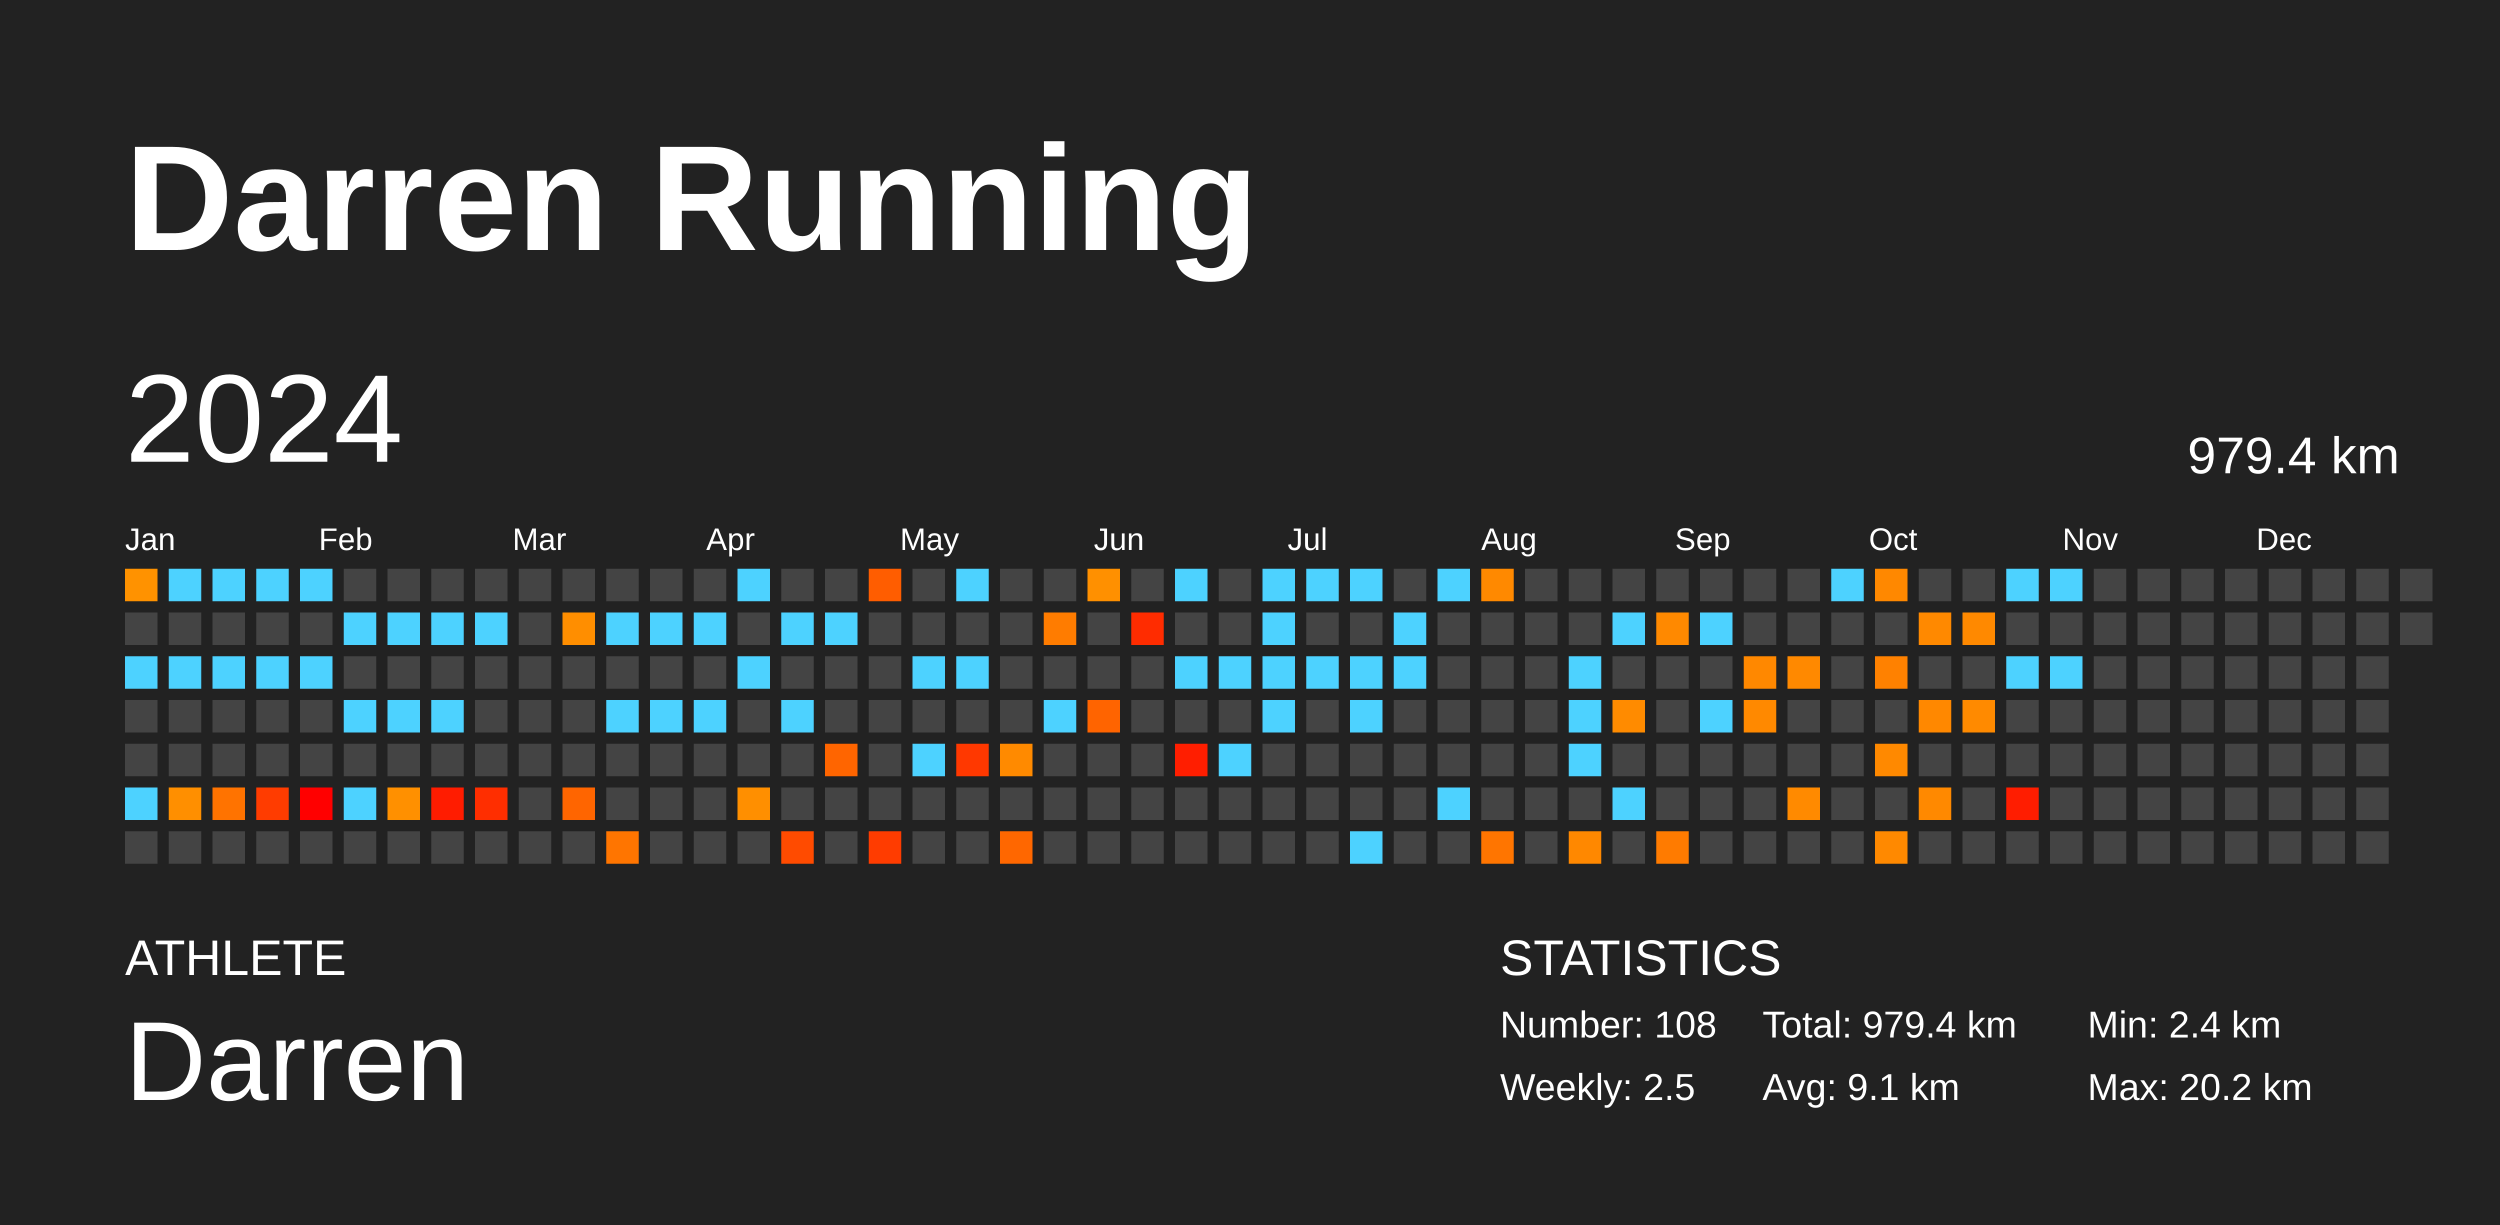
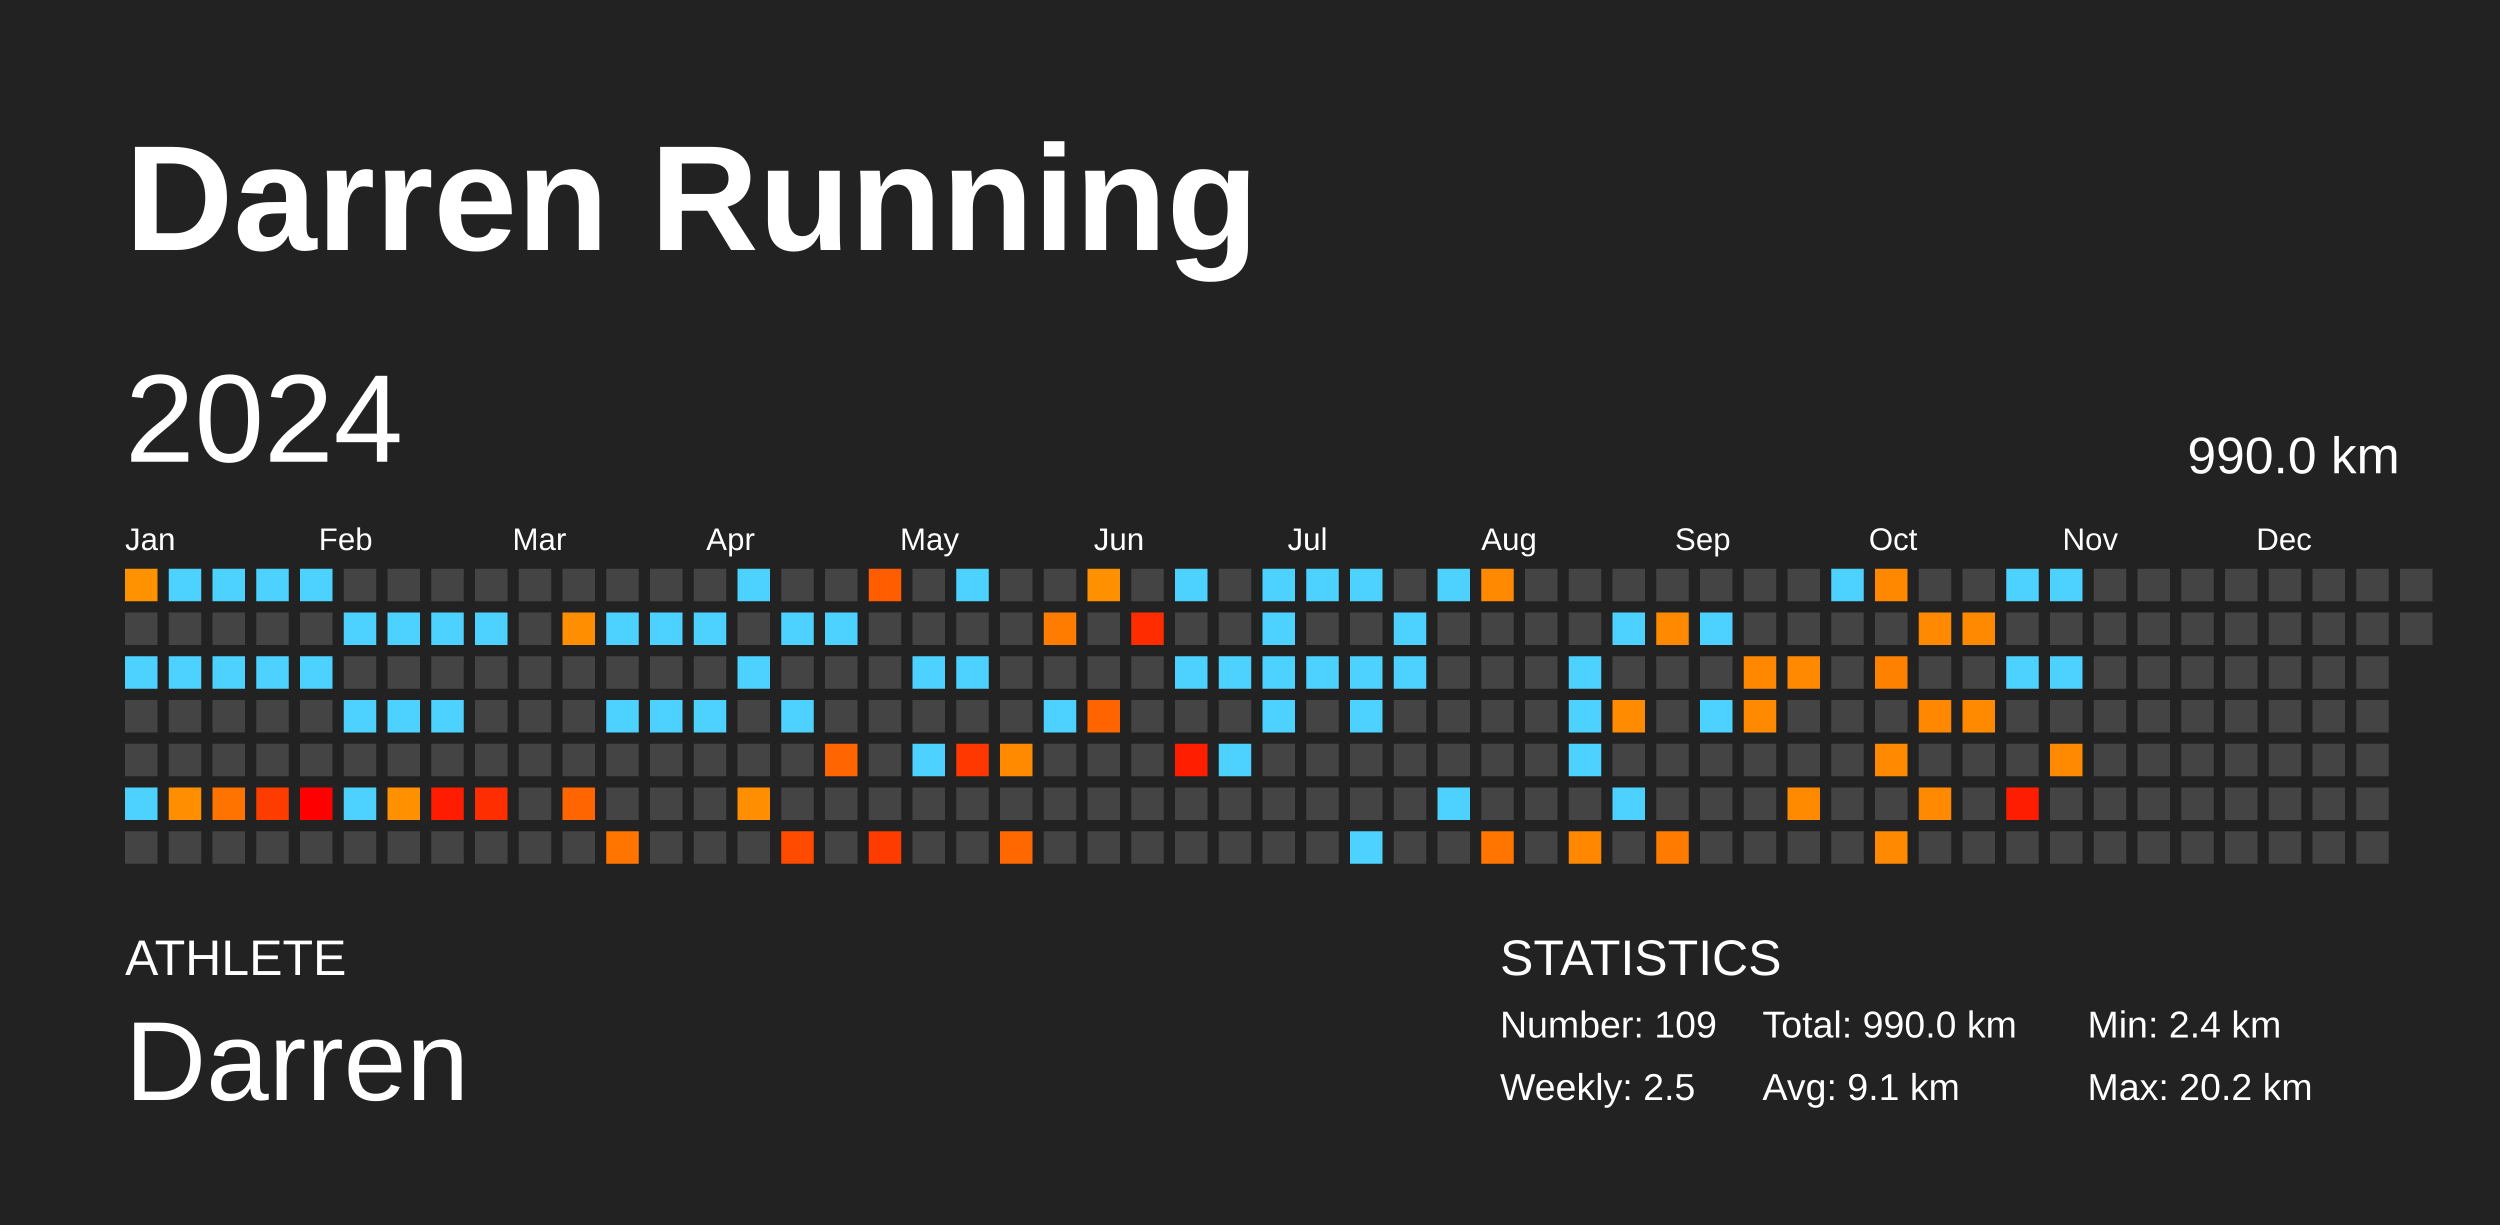
<svg xmlns="http://www.w3.org/2000/svg" baseProfile="full" height="98mm" version="1.1" viewBox="0,0,200,98" width="200mm">
  <defs />
  <rect fill="#222222" height="98" width="200" x="0" y="0" />
  <text fill="#FFFFFF" style="font-size:12px; font-family:Arial; font-weight:bold;" x="10" y="20">Darren Running</text>
  <text fill="#FFFFFF" style="font-size:4px; font-family:Arial" x="10" y="78">ATHLETE</text>
  <text fill="#FFFFFF" style="font-size:9px; font-family:Arial" x="10" y="88">Darren</text>
  <text fill="#FFFFFF" style="font-size:4px; font-family:Arial" x="120" y="78">STATISTICS</text>
-   <text fill="#FFFFFF" style="font-size:3px; font-family:Arial" x="120" y="83">Number: 108</text>
+   <text fill="#FFFFFF" style="font-size:3px; font-family:Arial" x="120" y="83">Number: 109</text>
  <text fill="#FFFFFF" style="font-size:3px; font-family:Arial" x="120" y="88">Weekly: 2.5</text>
-   <text fill="#FFFFFF" style="font-size:3px; font-family:Arial" x="141" y="83">Total: 979.4 km</text>
+   <text fill="#FFFFFF" style="font-size:3px; font-family:Arial" x="141" y="83">Total: 990.0 km</text>
  <text fill="#FFFFFF" style="font-size:3px; font-family:Arial" x="141" y="88">Avg: 9.1 km</text>
  <text fill="#FFFFFF" style="font-size:3px; font-family:Arial" x="167" y="83">Min: 2.4 km</text>
  <text fill="#FFFFFF" style="font-size:3px; font-family:Arial" x="167" y="88">Max: 20.2 km</text>
  <text dominant-baseline="hanging" fill="#FFFFFF" style="font-size:10.0px; font-family:Arial;" x="10" y="30">2024</text>
-   <text dominant-baseline="hanging" fill="#FFFFFF" style="font-size:4.125px; font-family:Arial;" x="175" y="35">979.4 km</text>
+   <text dominant-baseline="hanging" fill="#FFFFFF" style="font-size:4.125px; font-family:Arial;" x="175" y="35">990.0 km</text>
  <text fill="#FFFFFF" style="font-size:2.5px; font-family:Arial" x="10.0" y="44">Jan</text>
  <text fill="#FFFFFF" style="font-size:2.5px; font-family:Arial" x="25.5" y="44">Feb</text>
  <text fill="#FFFFFF" style="font-size:2.5px; font-family:Arial" x="41.0" y="44">Mar</text>
  <text fill="#FFFFFF" style="font-size:2.5px; font-family:Arial" x="56.5" y="44">Apr</text>
  <text fill="#FFFFFF" style="font-size:2.5px; font-family:Arial" x="72.0" y="44">May</text>
  <text fill="#FFFFFF" style="font-size:2.5px; font-family:Arial" x="87.5" y="44">Jun</text>
  <text fill="#FFFFFF" style="font-size:2.5px; font-family:Arial" x="103.0" y="44">Jul</text>
  <text fill="#FFFFFF" style="font-size:2.5px; font-family:Arial" x="118.5" y="44">Aug</text>
  <text fill="#FFFFFF" style="font-size:2.5px; font-family:Arial" x="134.0" y="44">Sep</text>
  <text fill="#FFFFFF" style="font-size:2.5px; font-family:Arial" x="149.5" y="44">Oct</text>
  <text fill="#FFFFFF" style="font-size:2.5px; font-family:Arial" x="165.0" y="44">Nov</text>
  <text fill="#FFFFFF" style="font-size:2.5px; font-family:Arial" x="180.5" y="44">Dec</text>
  <rect fill="#ff9200" height="2.6" width="2.6" x="10.0" y="45.5" />
  <rect fill="#444444" height="2.6" width="2.6" x="10.0" y="49.0" />
  <rect fill="#4dd2ff" height="2.6" width="2.6" x="10.0" y="52.5" />
  <rect fill="#444444" height="2.6" width="2.6" x="10.0" y="56.0" />
  <rect fill="#444444" height="2.6" width="2.6" x="10.0" y="59.5" />
  <rect fill="#4dd2ff" height="2.6" width="2.6" x="10.0" y="63.0" />
  <rect fill="#444444" height="2.6" width="2.6" x="10.0" y="66.5" />
  <rect fill="#4dd2ff" height="2.6" width="2.6" x="13.5" y="45.5" />
  <rect fill="#444444" height="2.6" width="2.6" x="13.5" y="49.0" />
  <rect fill="#4dd2ff" height="2.6" width="2.6" x="13.5" y="52.5" />
  <rect fill="#444444" height="2.6" width="2.6" x="13.5" y="56.0" />
  <rect fill="#444444" height="2.6" width="2.6" x="13.5" y="59.5" />
  <rect fill="#ff8f00" height="2.6" width="2.6" x="13.5" y="63.0" />
  <rect fill="#444444" height="2.6" width="2.6" x="13.5" y="66.5" />
  <rect fill="#4dd2ff" height="2.6" width="2.6" x="17.0" y="45.5" />
  <rect fill="#444444" height="2.6" width="2.6" x="17.0" y="49.0" />
  <rect fill="#4dd2ff" height="2.6" width="2.6" x="17.0" y="52.5" />
  <rect fill="#444444" height="2.6" width="2.6" x="17.0" y="56.0" />
  <rect fill="#444444" height="2.6" width="2.6" x="17.0" y="59.5" />
  <rect fill="#ff7300" height="2.6" width="2.6" x="17.0" y="63.0" />
  <rect fill="#444444" height="2.6" width="2.6" x="17.0" y="66.5" />
  <rect fill="#4dd2ff" height="2.6" width="2.6" x="20.5" y="45.5" />
  <rect fill="#444444" height="2.6" width="2.6" x="20.5" y="49.0" />
  <rect fill="#4dd2ff" height="2.6" width="2.6" x="20.5" y="52.5" />
  <rect fill="#444444" height="2.6" width="2.6" x="20.5" y="56.0" />
  <rect fill="#444444" height="2.6" width="2.6" x="20.5" y="59.5" />
  <rect fill="#ff3c00" height="2.6" width="2.6" x="20.5" y="63.0" />
  <rect fill="#444444" height="2.6" width="2.6" x="20.5" y="66.5" />
  <rect fill="#4dd2ff" height="2.6" width="2.6" x="24.0" y="45.5" />
  <rect fill="#444444" height="2.6" width="2.6" x="24.0" y="49.0" />
  <rect fill="#4dd2ff" height="2.6" width="2.6" x="24.0" y="52.5" />
  <rect fill="#444444" height="2.6" width="2.6" x="24.0" y="56.0" />
  <rect fill="#444444" height="2.6" width="2.6" x="24.0" y="59.5" />
  <rect fill="red" height="2.6" width="2.6" x="24.0" y="63.0" />
  <rect fill="#444444" height="2.6" width="2.6" x="24.0" y="66.5" />
  <rect fill="#444444" height="2.6" width="2.6" x="27.5" y="45.5" />
  <rect fill="#4dd2ff" height="2.6" width="2.6" x="27.5" y="49.0" />
  <rect fill="#444444" height="2.6" width="2.6" x="27.5" y="52.5" />
  <rect fill="#4dd2ff" height="2.6" width="2.6" x="27.5" y="56.0" />
  <rect fill="#444444" height="2.6" width="2.6" x="27.5" y="59.5" />
  <rect fill="#4dd2ff" height="2.6" width="2.6" x="27.5" y="63.0" />
  <rect fill="#444444" height="2.6" width="2.6" x="27.5" y="66.5" />
  <rect fill="#444444" height="2.6" width="2.6" x="31.0" y="45.5" />
  <rect fill="#4dd2ff" height="2.6" width="2.6" x="31.0" y="49.0" />
  <rect fill="#444444" height="2.6" width="2.6" x="31.0" y="52.5" />
  <rect fill="#4dd2ff" height="2.6" width="2.6" x="31.0" y="56.0" />
  <rect fill="#444444" height="2.6" width="2.6" x="31.0" y="59.5" />
  <rect fill="#ff9000" height="2.6" width="2.6" x="31.0" y="63.0" />
  <rect fill="#444444" height="2.6" width="2.6" x="31.0" y="66.5" />
  <rect fill="#444444" height="2.6" width="2.6" x="34.5" y="45.5" />
  <rect fill="#4dd2ff" height="2.6" width="2.6" x="34.5" y="49.0" />
  <rect fill="#444444" height="2.6" width="2.6" x="34.5" y="52.5" />
  <rect fill="#4dd2ff" height="2.6" width="2.6" x="34.5" y="56.0" />
  <rect fill="#444444" height="2.6" width="2.6" x="34.5" y="59.5" />
  <rect fill="#ff1c00" height="2.6" width="2.6" x="34.5" y="63.0" />
  <rect fill="#444444" height="2.6" width="2.6" x="34.5" y="66.5" />
  <rect fill="#444444" height="2.6" width="2.6" x="38.0" y="45.5" />
  <rect fill="#4dd2ff" height="2.6" width="2.6" x="38.0" y="49.0" />
  <rect fill="#444444" height="2.6" width="2.6" x="38.0" y="52.5" />
  <rect fill="#444444" height="2.6" width="2.6" x="38.0" y="56.0" />
  <rect fill="#444444" height="2.6" width="2.6" x="38.0" y="59.5" />
  <rect fill="#ff2e00" height="2.6" width="2.6" x="38.0" y="63.0" />
  <rect fill="#444444" height="2.6" width="2.6" x="38.0" y="66.5" />
  <rect fill="#444444" height="2.6" width="2.6" x="41.5" y="45.5" />
  <rect fill="#444444" height="2.6" width="2.6" x="41.5" y="49.0" />
  <rect fill="#444444" height="2.6" width="2.6" x="41.5" y="52.5" />
  <rect fill="#444444" height="2.6" width="2.6" x="41.5" y="56.0" />
  <rect fill="#444444" height="2.6" width="2.6" x="41.5" y="59.5" />
  <rect fill="#444444" height="2.6" width="2.6" x="41.5" y="63.0" />
  <rect fill="#444444" height="2.6" width="2.6" x="41.5" y="66.5" />
  <rect fill="#444444" height="2.6" width="2.6" x="45.0" y="45.5" />
  <rect fill="#ff8e00" height="2.6" width="2.6" x="45.0" y="49.0" />
  <rect fill="#444444" height="2.6" width="2.6" x="45.0" y="52.5" />
  <rect fill="#444444" height="2.6" width="2.6" x="45.0" y="56.0" />
  <rect fill="#444444" height="2.6" width="2.6" x="45.0" y="59.5" />
  <rect fill="#ff6500" height="2.6" width="2.6" x="45.0" y="63.0" />
  <rect fill="#444444" height="2.6" width="2.6" x="45.0" y="66.5" />
  <rect fill="#444444" height="2.6" width="2.6" x="48.5" y="45.5" />
  <rect fill="#4dd2ff" height="2.6" width="2.6" x="48.5" y="49.0" />
  <rect fill="#444444" height="2.6" width="2.6" x="48.5" y="52.5" />
  <rect fill="#4dd2ff" height="2.6" width="2.6" x="48.5" y="56.0" />
  <rect fill="#444444" height="2.6" width="2.6" x="48.5" y="59.5" />
  <rect fill="#444444" height="2.6" width="2.6" x="48.5" y="63.0" />
  <rect fill="#ff7500" height="2.6" width="2.6" x="48.5" y="66.5" />
  <rect fill="#444444" height="2.6" width="2.6" x="52.0" y="45.5" />
  <rect fill="#4dd2ff" height="2.6" width="2.6" x="52.0" y="49.0" />
  <rect fill="#444444" height="2.6" width="2.6" x="52.0" y="52.5" />
  <rect fill="#4dd2ff" height="2.6" width="2.6" x="52.0" y="56.0" />
  <rect fill="#444444" height="2.6" width="2.6" x="52.0" y="59.5" />
  <rect fill="#444444" height="2.6" width="2.6" x="52.0" y="63.0" />
  <rect fill="#444444" height="2.6" width="2.6" x="52.0" y="66.5" />
  <rect fill="#444444" height="2.6" width="2.6" x="55.5" y="45.5" />
  <rect fill="#4dd2ff" height="2.6" width="2.6" x="55.5" y="49.0" />
  <rect fill="#444444" height="2.6" width="2.6" x="55.5" y="52.5" />
  <rect fill="#4dd2ff" height="2.6" width="2.6" x="55.5" y="56.0" />
  <rect fill="#444444" height="2.6" width="2.6" x="55.5" y="59.5" />
  <rect fill="#444444" height="2.6" width="2.6" x="55.5" y="63.0" />
  <rect fill="#444444" height="2.6" width="2.6" x="55.5" y="66.5" />
  <rect fill="#4dd2ff" height="2.6" width="2.6" x="59.0" y="45.5" />
  <rect fill="#444444" height="2.6" width="2.6" x="59.0" y="49.0" />
  <rect fill="#4dd2ff" height="2.6" width="2.6" x="59.0" y="52.5" />
  <rect fill="#444444" height="2.6" width="2.6" x="59.0" y="56.0" />
  <rect fill="#444444" height="2.6" width="2.6" x="59.0" y="59.5" />
  <rect fill="#ff8f00" height="2.6" width="2.6" x="59.0" y="63.0" />
  <rect fill="#444444" height="2.6" width="2.6" x="59.0" y="66.5" />
  <rect fill="#444444" height="2.6" width="2.6" x="62.5" y="45.5" />
  <rect fill="#4dd2ff" height="2.6" width="2.6" x="62.5" y="49.0" />
  <rect fill="#444444" height="2.6" width="2.6" x="62.5" y="52.5" />
  <rect fill="#4dd2ff" height="2.6" width="2.6" x="62.5" y="56.0" />
  <rect fill="#444444" height="2.6" width="2.6" x="62.5" y="59.5" />
  <rect fill="#444444" height="2.6" width="2.6" x="62.5" y="63.0" />
  <rect fill="#ff4b00" height="2.6" width="2.6" x="62.5" y="66.5" />
  <rect fill="#444444" height="2.6" width="2.6" x="66.0" y="45.5" />
  <rect fill="#4dd2ff" height="2.6" width="2.6" x="66.0" y="49.0" />
  <rect fill="#444444" height="2.6" width="2.6" x="66.0" y="52.5" />
  <rect fill="#444444" height="2.6" width="2.6" x="66.0" y="56.0" />
  <rect fill="#ff6500" height="2.6" width="2.6" x="66.0" y="59.5" />
  <rect fill="#444444" height="2.6" width="2.6" x="66.0" y="63.0" />
  <rect fill="#444444" height="2.6" width="2.6" x="66.0" y="66.5" />
  <rect fill="#ff5d00" height="2.6" width="2.6" x="69.5" y="45.5" />
  <rect fill="#444444" height="2.6" width="2.6" x="69.5" y="49.0" />
  <rect fill="#444444" height="2.6" width="2.6" x="69.5" y="52.5" />
  <rect fill="#444444" height="2.6" width="2.6" x="69.5" y="56.0" />
  <rect fill="#444444" height="2.6" width="2.6" x="69.5" y="59.5" />
  <rect fill="#444444" height="2.6" width="2.6" x="69.5" y="63.0" />
  <rect fill="#ff3c00" height="2.6" width="2.6" x="69.5" y="66.5" />
  <rect fill="#444444" height="2.6" width="2.6" x="73.0" y="45.5" />
  <rect fill="#444444" height="2.6" width="2.6" x="73.0" y="49.0" />
  <rect fill="#4dd2ff" height="2.6" width="2.6" x="73.0" y="52.5" />
  <rect fill="#444444" height="2.6" width="2.6" x="73.0" y="56.0" />
  <rect fill="#4dd2ff" height="2.6" width="2.6" x="73.0" y="59.5" />
  <rect fill="#444444" height="2.6" width="2.6" x="73.0" y="63.0" />
  <rect fill="#444444" height="2.6" width="2.6" x="73.0" y="66.5" />
  <rect fill="#4dd2ff" height="2.6" width="2.6" x="76.5" y="45.5" />
  <rect fill="#444444" height="2.6" width="2.6" x="76.5" y="49.0" />
  <rect fill="#4dd2ff" height="2.6" width="2.6" x="76.5" y="52.5" />
  <rect fill="#444444" height="2.6" width="2.6" x="76.5" y="56.0" />
  <rect fill="#ff3800" height="2.6" width="2.6" x="76.5" y="59.5" />
  <rect fill="#444444" height="2.6" width="2.6" x="76.5" y="63.0" />
  <rect fill="#444444" height="2.6" width="2.6" x="76.5" y="66.5" />
  <rect fill="#444444" height="2.6" width="2.6" x="80.0" y="45.5" />
  <rect fill="#444444" height="2.6" width="2.6" x="80.0" y="49.0" />
  <rect fill="#444444" height="2.6" width="2.6" x="80.0" y="52.5" />
  <rect fill="#444444" height="2.6" width="2.6" x="80.0" y="56.0" />
  <rect fill="#ff8a00" height="2.6" width="2.6" x="80.0" y="59.5" />
  <rect fill="#444444" height="2.6" width="2.6" x="80.0" y="63.0" />
  <rect fill="#ff6700" height="2.6" width="2.6" x="80.0" y="66.5" />
  <rect fill="#444444" height="2.6" width="2.6" x="83.5" y="45.5" />
  <rect fill="#ff7c00" height="2.6" width="2.6" x="83.5" y="49.0" />
  <rect fill="#444444" height="2.6" width="2.6" x="83.5" y="52.5" />
  <rect fill="#4dd2ff" height="2.6" width="2.6" x="83.5" y="56.0" />
  <rect fill="#444444" height="2.6" width="2.6" x="83.5" y="59.5" />
  <rect fill="#444444" height="2.6" width="2.6" x="83.5" y="63.0" />
  <rect fill="#444444" height="2.6" width="2.6" x="83.5" y="66.5" />
  <rect fill="#ff9000" height="2.6" width="2.6" x="87.0" y="45.5" />
  <rect fill="#444444" height="2.6" width="2.6" x="87.0" y="49.0" />
  <rect fill="#444444" height="2.6" width="2.6" x="87.0" y="52.5" />
  <rect fill="#ff6400" height="2.6" width="2.6" x="87.0" y="56.0" />
  <rect fill="#444444" height="2.6" width="2.6" x="87.0" y="59.5" />
  <rect fill="#444444" height="2.6" width="2.6" x="87.0" y="63.0" />
  <rect fill="#444444" height="2.6" width="2.6" x="87.0" y="66.5" />
  <rect fill="#444444" height="2.6" width="2.6" x="90.5" y="45.5" />
  <rect fill="#ff2c00" height="2.6" width="2.6" x="90.5" y="49.0" />
  <rect fill="#444444" height="2.6" width="2.6" x="90.5" y="52.5" />
  <rect fill="#444444" height="2.6" width="2.6" x="90.5" y="56.0" />
  <rect fill="#444444" height="2.6" width="2.6" x="90.5" y="59.5" />
  <rect fill="#444444" height="2.6" width="2.6" x="90.5" y="63.0" />
  <rect fill="#444444" height="2.6" width="2.6" x="90.5" y="66.5" />
  <rect fill="#4dd2ff" height="2.6" width="2.6" x="94.0" y="45.5" />
  <rect fill="#444444" height="2.6" width="2.6" x="94.0" y="49.0" />
  <rect fill="#4dd2ff" height="2.6" width="2.6" x="94.0" y="52.5" />
  <rect fill="#444444" height="2.6" width="2.6" x="94.0" y="56.0" />
  <rect fill="#ff1e00" height="2.6" width="2.6" x="94.0" y="59.5" />
  <rect fill="#444444" height="2.6" width="2.6" x="94.0" y="63.0" />
  <rect fill="#444444" height="2.6" width="2.6" x="94.0" y="66.5" />
  <rect fill="#444444" height="2.6" width="2.6" x="97.5" y="45.5" />
  <rect fill="#444444" height="2.6" width="2.6" x="97.5" y="49.0" />
  <rect fill="#4dd2ff" height="2.6" width="2.6" x="97.5" y="52.5" />
  <rect fill="#444444" height="2.6" width="2.6" x="97.5" y="56.0" />
  <rect fill="#4dd2ff" height="2.6" width="2.6" x="97.5" y="59.5" />
  <rect fill="#444444" height="2.6" width="2.6" x="97.5" y="63.0" />
  <rect fill="#444444" height="2.6" width="2.6" x="97.5" y="66.5" />
  <rect fill="#4dd2ff" height="2.6" width="2.6" x="101.0" y="45.5" />
  <rect fill="#4dd2ff" height="2.6" width="2.6" x="101.0" y="49.0" />
  <rect fill="#4dd2ff" height="2.6" width="2.6" x="101.0" y="52.5" />
  <rect fill="#4dd2ff" height="2.6" width="2.6" x="101.0" y="56.0" />
  <rect fill="#444444" height="2.6" width="2.6" x="101.0" y="59.5" />
  <rect fill="#444444" height="2.6" width="2.6" x="101.0" y="63.0" />
  <rect fill="#444444" height="2.6" width="2.6" x="101.0" y="66.5" />
  <rect fill="#4dd2ff" height="2.6" width="2.6" x="104.5" y="45.5" />
  <rect fill="#444444" height="2.6" width="2.6" x="104.5" y="49.0" />
  <rect fill="#4dd2ff" height="2.6" width="2.6" x="104.5" y="52.5" />
  <rect fill="#444444" height="2.6" width="2.6" x="104.5" y="56.0" />
  <rect fill="#444444" height="2.6" width="2.6" x="104.5" y="59.5" />
  <rect fill="#444444" height="2.6" width="2.6" x="104.5" y="63.0" />
  <rect fill="#444444" height="2.6" width="2.6" x="104.5" y="66.5" />
  <rect fill="#4dd2ff" height="2.6" width="2.6" x="108.0" y="45.5" />
  <rect fill="#444444" height="2.6" width="2.6" x="108.0" y="49.0" />
  <rect fill="#4dd2ff" height="2.6" width="2.6" x="108.0" y="52.5" />
  <rect fill="#4dd2ff" height="2.6" width="2.6" x="108.0" y="56.0" />
  <rect fill="#444444" height="2.6" width="2.6" x="108.0" y="59.5" />
  <rect fill="#444444" height="2.6" width="2.6" x="108.0" y="63.0" />
  <rect fill="#4dd2ff" height="2.6" width="2.6" x="108.0" y="66.5" />
  <rect fill="#444444" height="2.6" width="2.6" x="111.5" y="45.5" />
  <rect fill="#4dd2ff" height="2.6" width="2.6" x="111.5" y="49.0" />
  <rect fill="#4dd2ff" height="2.6" width="2.6" x="111.5" y="52.5" />
  <rect fill="#444444" height="2.6" width="2.6" x="111.5" y="56.0" />
  <rect fill="#444444" height="2.6" width="2.6" x="111.5" y="59.5" />
  <rect fill="#444444" height="2.6" width="2.6" x="111.5" y="63.0" />
  <rect fill="#444444" height="2.6" width="2.6" x="111.5" y="66.5" />
  <rect fill="#4dd2ff" height="2.6" width="2.6" x="115.0" y="45.5" />
  <rect fill="#444444" height="2.6" width="2.6" x="115.0" y="49.0" />
  <rect fill="#444444" height="2.6" width="2.6" x="115.0" y="52.5" />
  <rect fill="#444444" height="2.6" width="2.6" x="115.0" y="56.0" />
  <rect fill="#444444" height="2.6" width="2.6" x="115.0" y="59.5" />
  <rect fill="#4dd2ff" height="2.6" width="2.6" x="115.0" y="63.0" />
  <rect fill="#444444" height="2.6" width="2.6" x="115.0" y="66.5" />
  <rect fill="#ff8900" height="2.6" width="2.6" x="118.5" y="45.5" />
  <rect fill="#444444" height="2.6" width="2.6" x="118.5" y="49.0" />
  <rect fill="#444444" height="2.6" width="2.6" x="118.5" y="52.5" />
  <rect fill="#444444" height="2.6" width="2.6" x="118.5" y="56.0" />
  <rect fill="#444444" height="2.6" width="2.6" x="118.5" y="59.5" />
  <rect fill="#444444" height="2.6" width="2.6" x="118.5" y="63.0" />
  <rect fill="#ff7500" height="2.6" width="2.6" x="118.5" y="66.5" />
  <rect fill="#444444" height="2.6" width="2.6" x="122.0" y="45.5" />
  <rect fill="#444444" height="2.6" width="2.6" x="122.0" y="49.0" />
  <rect fill="#444444" height="2.6" width="2.6" x="122.0" y="52.5" />
  <rect fill="#444444" height="2.6" width="2.6" x="122.0" y="56.0" />
  <rect fill="#444444" height="2.6" width="2.6" x="122.0" y="59.5" />
  <rect fill="#444444" height="2.6" width="2.6" x="122.0" y="63.0" />
  <rect fill="#444444" height="2.6" width="2.6" x="122.0" y="66.5" />
  <rect fill="#444444" height="2.6" width="2.6" x="125.5" y="45.5" />
  <rect fill="#444444" height="2.6" width="2.6" x="125.5" y="49.0" />
  <rect fill="#4dd2ff" height="2.6" width="2.6" x="125.5" y="52.5" />
  <rect fill="#4dd2ff" height="2.6" width="2.6" x="125.5" y="56.0" />
  <rect fill="#4dd2ff" height="2.6" width="2.6" x="125.5" y="59.5" />
  <rect fill="#444444" height="2.6" width="2.6" x="125.5" y="63.0" />
  <rect fill="#ff8800" height="2.6" width="2.6" x="125.5" y="66.5" />
  <rect fill="#444444" height="2.6" width="2.6" x="129.0" y="45.5" />
  <rect fill="#4dd2ff" height="2.6" width="2.6" x="129.0" y="49.0" />
  <rect fill="#444444" height="2.6" width="2.6" x="129.0" y="52.5" />
  <rect fill="#ff8b00" height="2.6" width="2.6" x="129.0" y="56.0" />
  <rect fill="#444444" height="2.6" width="2.6" x="129.0" y="59.5" />
  <rect fill="#4dd2ff" height="2.6" width="2.6" x="129.0" y="63.0" />
  <rect fill="#444444" height="2.6" width="2.6" x="129.0" y="66.5" />
  <rect fill="#444444" height="2.6" width="2.6" x="132.5" y="45.5" />
  <rect fill="#ff8900" height="2.6" width="2.6" x="132.5" y="49.0" />
  <rect fill="#444444" height="2.6" width="2.6" x="132.5" y="52.5" />
  <rect fill="#444444" height="2.6" width="2.6" x="132.5" y="56.0" />
  <rect fill="#444444" height="2.6" width="2.6" x="132.5" y="59.5" />
  <rect fill="#444444" height="2.6" width="2.6" x="132.5" y="63.0" />
  <rect fill="#ff7b00" height="2.6" width="2.6" x="132.5" y="66.5" />
  <rect fill="#444444" height="2.6" width="2.6" x="136.0" y="45.5" />
  <rect fill="#4dd2ff" height="2.6" width="2.6" x="136.0" y="49.0" />
  <rect fill="#444444" height="2.6" width="2.6" x="136.0" y="52.5" />
  <rect fill="#4dd2ff" height="2.6" width="2.6" x="136.0" y="56.0" />
  <rect fill="#444444" height="2.6" width="2.6" x="136.0" y="59.5" />
  <rect fill="#444444" height="2.6" width="2.6" x="136.0" y="63.0" />
  <rect fill="#444444" height="2.6" width="2.6" x="136.0" y="66.5" />
  <rect fill="#444444" height="2.6" width="2.6" x="139.5" y="45.5" />
  <rect fill="#444444" height="2.6" width="2.6" x="139.5" y="49.0" />
  <rect fill="#ff8800" height="2.6" width="2.6" x="139.5" y="52.5" />
  <rect fill="#ff8900" height="2.6" width="2.6" x="139.5" y="56.0" />
  <rect fill="#444444" height="2.6" width="2.6" x="139.5" y="59.5" />
  <rect fill="#444444" height="2.6" width="2.6" x="139.5" y="63.0" />
  <rect fill="#444444" height="2.6" width="2.6" x="139.5" y="66.5" />
  <rect fill="#444444" height="2.6" width="2.6" x="143.0" y="45.5" />
  <rect fill="#444444" height="2.6" width="2.6" x="143.0" y="49.0" />
  <rect fill="#ff8900" height="2.6" width="2.6" x="143.0" y="52.5" />
  <rect fill="#444444" height="2.6" width="2.6" x="143.0" y="56.0" />
  <rect fill="#444444" height="2.6" width="2.6" x="143.0" y="59.5" />
  <rect fill="#ff8a00" height="2.6" width="2.6" x="143.0" y="63.0" />
  <rect fill="#444444" height="2.6" width="2.6" x="143.0" y="66.5" />
  <rect fill="#4dd2ff" height="2.6" width="2.6" x="146.5" y="45.5" />
  <rect fill="#444444" height="2.6" width="2.6" x="146.5" y="49.0" />
  <rect fill="#444444" height="2.6" width="2.6" x="146.5" y="52.5" />
  <rect fill="#444444" height="2.6" width="2.6" x="146.5" y="56.0" />
  <rect fill="#444444" height="2.6" width="2.6" x="146.5" y="59.5" />
  <rect fill="#444444" height="2.6" width="2.6" x="146.5" y="63.0" />
  <rect fill="#444444" height="2.6" width="2.6" x="146.5" y="66.5" />
  <rect fill="#ff8800" height="2.6" width="2.6" x="150.0" y="45.5" />
  <rect fill="#444444" height="2.6" width="2.6" x="150.0" y="49.0" />
  <rect fill="#ff8100" height="2.6" width="2.6" x="150.0" y="52.5" />
  <rect fill="#444444" height="2.6" width="2.6" x="150.0" y="56.0" />
  <rect fill="#ff8900" height="2.6" width="2.6" x="150.0" y="59.5" />
  <rect fill="#444444" height="2.6" width="2.6" x="150.0" y="63.0" />
  <rect fill="#ff8900" height="2.6" width="2.6" x="150.0" y="66.5" />
  <rect fill="#444444" height="2.6" width="2.6" x="153.5" y="45.5" />
  <rect fill="#ff8900" height="2.6" width="2.6" x="153.5" y="49.0" />
  <rect fill="#444444" height="2.6" width="2.6" x="153.5" y="52.5" />
  <rect fill="#ff8800" height="2.6" width="2.6" x="153.5" y="56.0" />
  <rect fill="#444444" height="2.6" width="2.6" x="153.5" y="59.5" />
  <rect fill="#ff8900" height="2.6" width="2.6" x="153.5" y="63.0" />
  <rect fill="#444444" height="2.6" width="2.6" x="153.5" y="66.5" />
  <rect fill="#444444" height="2.6" width="2.6" x="157.0" y="45.5" />
  <rect fill="#ff8900" height="2.6" width="2.6" x="157.0" y="49.0" />
  <rect fill="#444444" height="2.6" width="2.6" x="157.0" y="52.5" />
  <rect fill="#ff8a00" height="2.6" width="2.6" x="157.0" y="56.0" />
  <rect fill="#444444" height="2.6" width="2.6" x="157.0" y="59.5" />
  <rect fill="#444444" height="2.6" width="2.6" x="157.0" y="63.0" />
  <rect fill="#444444" height="2.6" width="2.6" x="157.0" y="66.5" />
  <rect fill="#4dd2ff" height="2.6" width="2.6" x="160.5" y="45.5" />
  <rect fill="#444444" height="2.6" width="2.6" x="160.5" y="49.0" />
  <rect fill="#4dd2ff" height="2.6" width="2.6" x="160.5" y="52.5" />
  <rect fill="#444444" height="2.6" width="2.6" x="160.5" y="56.0" />
  <rect fill="#444444" height="2.6" width="2.6" x="160.5" y="59.5" />
  <rect fill="#ff1d00" height="2.6" width="2.6" x="160.5" y="63.0" />
  <rect fill="#444444" height="2.6" width="2.6" x="160.5" y="66.5" />
  <rect fill="#4dd2ff" height="2.6" width="2.6" x="164.0" y="45.5" />
  <rect fill="#444444" height="2.6" width="2.6" x="164.0" y="49.0" />
  <rect fill="#4dd2ff" height="2.6" width="2.6" x="164.0" y="52.5" />
  <rect fill="#444444" height="2.6" width="2.6" x="164.0" y="56.0" />
-   <rect fill="#444444" height="2.6" width="2.6" x="164.0" y="59.5" />
+   <rect fill="#ff8900" height="2.6" width="2.6" x="164.0" y="59.5" />
  <rect fill="#444444" height="2.6" width="2.6" x="164.0" y="63.0" />
  <rect fill="#444444" height="2.6" width="2.6" x="164.0" y="66.5" />
  <rect fill="#444444" height="2.6" width="2.6" x="167.5" y="45.5" />
  <rect fill="#444444" height="2.6" width="2.6" x="167.5" y="49.0" />
  <rect fill="#444444" height="2.6" width="2.6" x="167.5" y="52.5" />
  <rect fill="#444444" height="2.6" width="2.6" x="167.5" y="56.0" />
  <rect fill="#444444" height="2.6" width="2.6" x="167.5" y="59.5" />
  <rect fill="#444444" height="2.6" width="2.6" x="167.5" y="63.0" />
  <rect fill="#444444" height="2.6" width="2.6" x="167.5" y="66.5" />
  <rect fill="#444444" height="2.6" width="2.6" x="171.0" y="45.5" />
  <rect fill="#444444" height="2.6" width="2.6" x="171.0" y="49.0" />
  <rect fill="#444444" height="2.6" width="2.6" x="171.0" y="52.5" />
  <rect fill="#444444" height="2.6" width="2.6" x="171.0" y="56.0" />
  <rect fill="#444444" height="2.6" width="2.6" x="171.0" y="59.5" />
  <rect fill="#444444" height="2.6" width="2.6" x="171.0" y="63.0" />
  <rect fill="#444444" height="2.6" width="2.6" x="171.0" y="66.5" />
  <rect fill="#444444" height="2.6" width="2.6" x="174.5" y="45.5" />
  <rect fill="#444444" height="2.6" width="2.6" x="174.5" y="49.0" />
  <rect fill="#444444" height="2.6" width="2.6" x="174.5" y="52.5" />
  <rect fill="#444444" height="2.6" width="2.6" x="174.5" y="56.0" />
  <rect fill="#444444" height="2.6" width="2.6" x="174.5" y="59.5" />
  <rect fill="#444444" height="2.6" width="2.6" x="174.5" y="63.0" />
  <rect fill="#444444" height="2.6" width="2.6" x="174.5" y="66.5" />
  <rect fill="#444444" height="2.6" width="2.6" x="178.0" y="45.5" />
  <rect fill="#444444" height="2.6" width="2.6" x="178.0" y="49.0" />
  <rect fill="#444444" height="2.6" width="2.6" x="178.0" y="52.5" />
  <rect fill="#444444" height="2.6" width="2.6" x="178.0" y="56.0" />
  <rect fill="#444444" height="2.6" width="2.6" x="178.0" y="59.5" />
  <rect fill="#444444" height="2.6" width="2.6" x="178.0" y="63.0" />
  <rect fill="#444444" height="2.6" width="2.6" x="178.0" y="66.5" />
  <rect fill="#444444" height="2.6" width="2.6" x="181.5" y="45.5" />
  <rect fill="#444444" height="2.6" width="2.6" x="181.5" y="49.0" />
  <rect fill="#444444" height="2.6" width="2.6" x="181.5" y="52.5" />
  <rect fill="#444444" height="2.6" width="2.6" x="181.5" y="56.0" />
  <rect fill="#444444" height="2.6" width="2.6" x="181.5" y="59.5" />
  <rect fill="#444444" height="2.6" width="2.6" x="181.5" y="63.0" />
  <rect fill="#444444" height="2.6" width="2.6" x="181.5" y="66.5" />
  <rect fill="#444444" height="2.6" width="2.6" x="185.0" y="45.5" />
  <rect fill="#444444" height="2.6" width="2.6" x="185.0" y="49.0" />
  <rect fill="#444444" height="2.6" width="2.6" x="185.0" y="52.5" />
  <rect fill="#444444" height="2.6" width="2.6" x="185.0" y="56.0" />
  <rect fill="#444444" height="2.6" width="2.6" x="185.0" y="59.5" />
  <rect fill="#444444" height="2.6" width="2.6" x="185.0" y="63.0" />
  <rect fill="#444444" height="2.6" width="2.6" x="185.0" y="66.5" />
  <rect fill="#444444" height="2.6" width="2.6" x="188.5" y="45.5" />
  <rect fill="#444444" height="2.6" width="2.6" x="188.5" y="49.0" />
  <rect fill="#444444" height="2.6" width="2.6" x="188.5" y="52.5" />
  <rect fill="#444444" height="2.6" width="2.6" x="188.5" y="56.0" />
  <rect fill="#444444" height="2.6" width="2.6" x="188.5" y="59.5" />
  <rect fill="#444444" height="2.6" width="2.6" x="188.5" y="63.0" />
  <rect fill="#444444" height="2.6" width="2.6" x="188.5" y="66.5" />
  <rect fill="#444444" height="2.6" width="2.6" x="192.0" y="45.5" />
  <rect fill="#444444" height="2.6" width="2.6" x="192.0" y="49.0" />
</svg>
